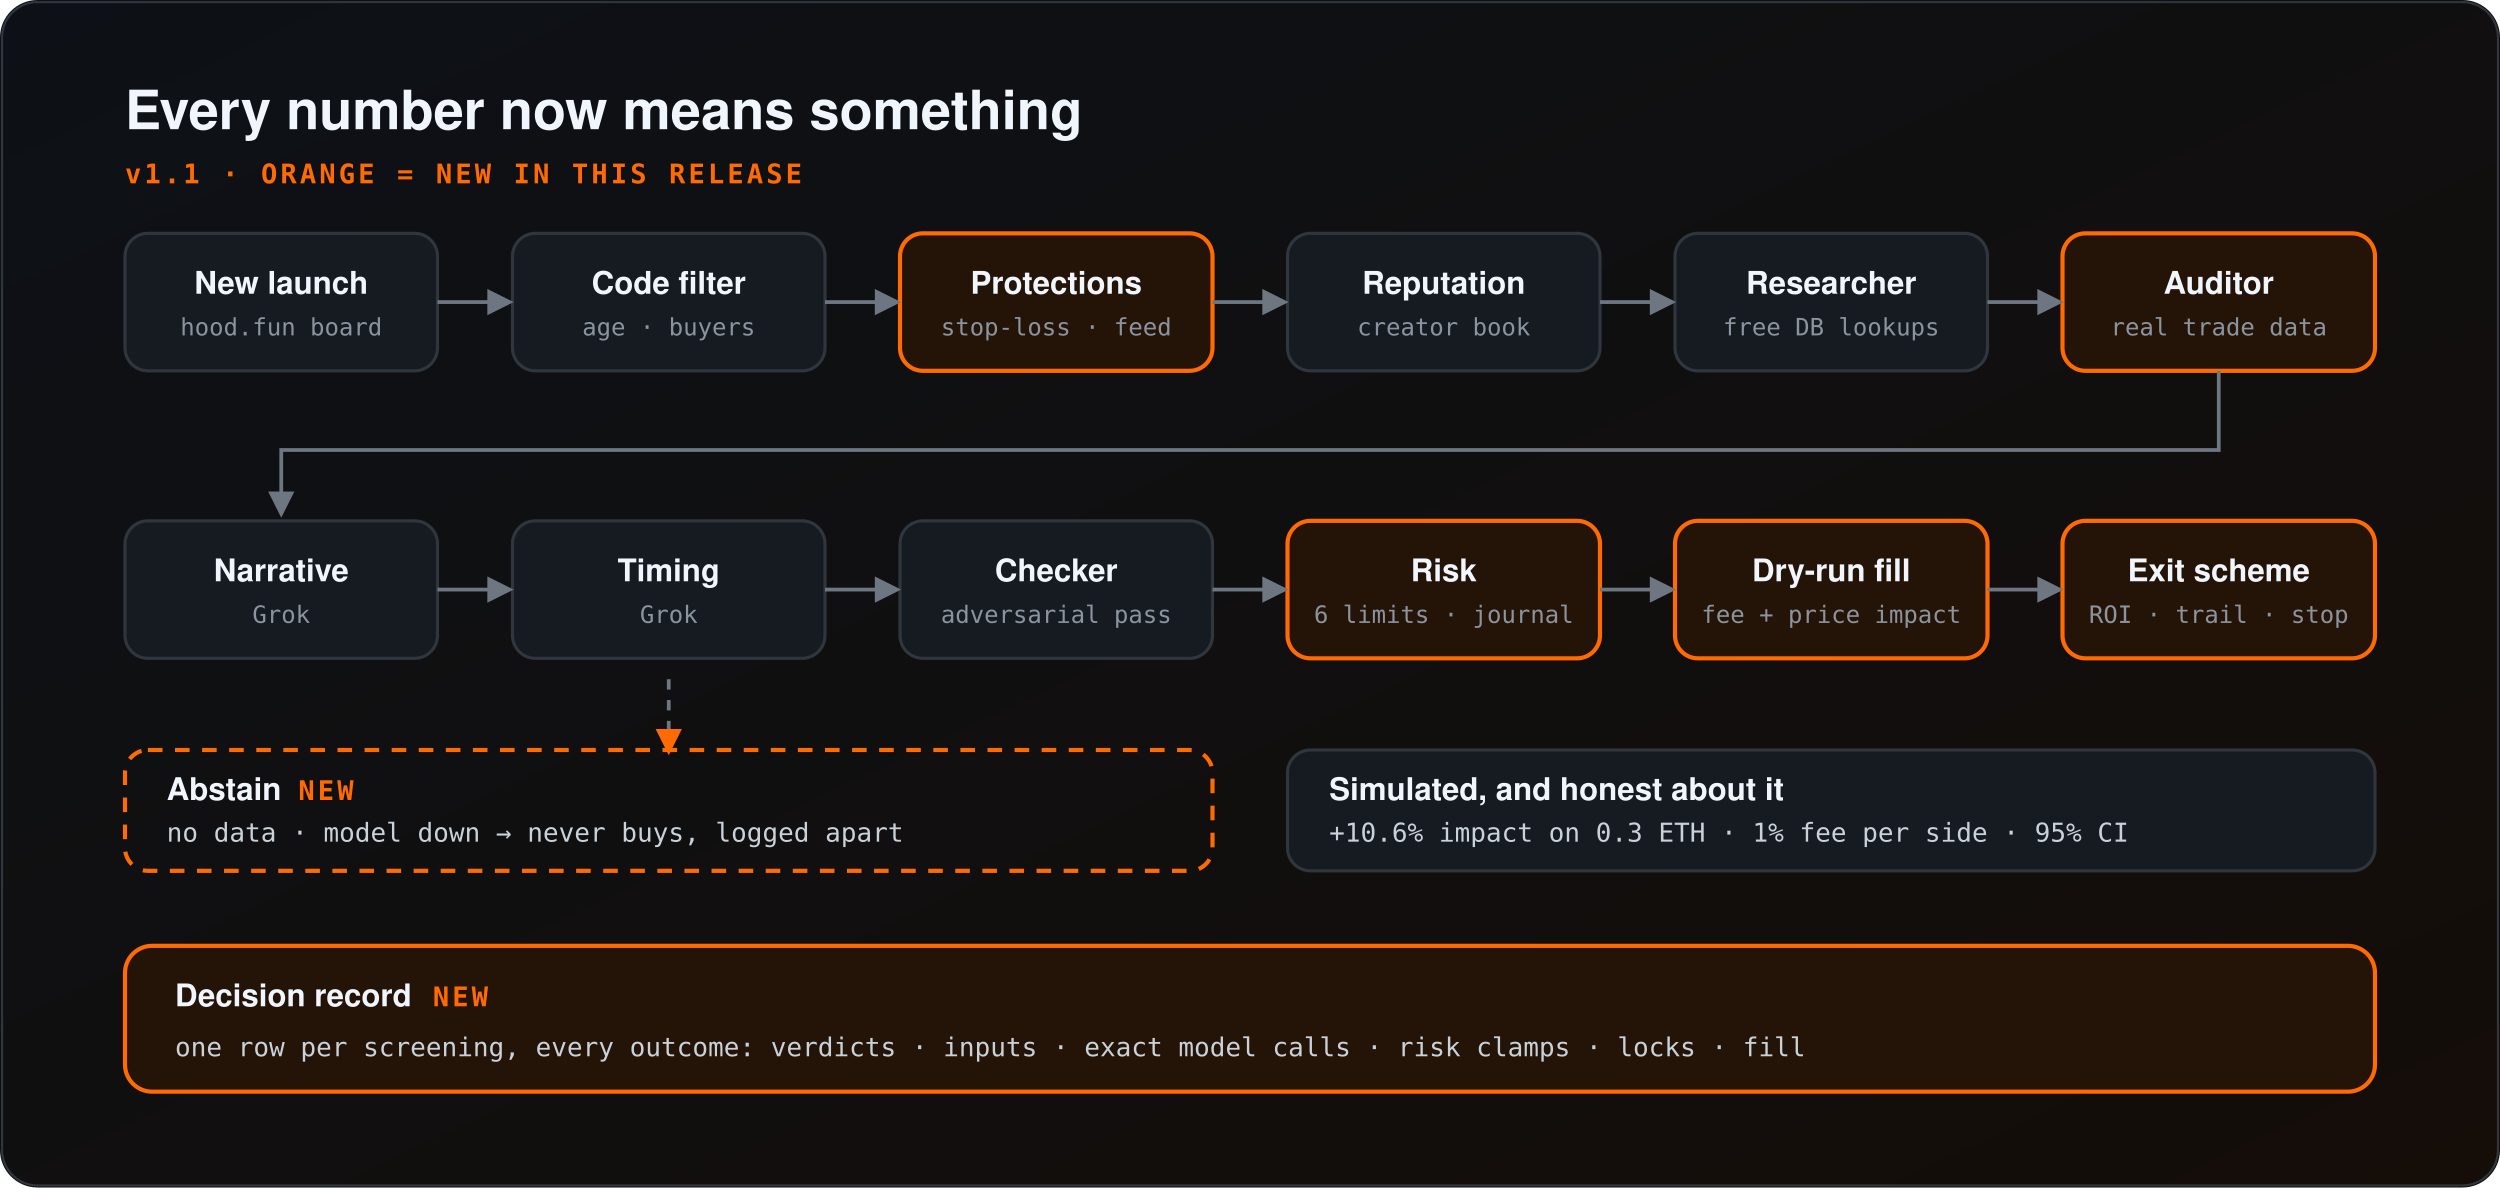
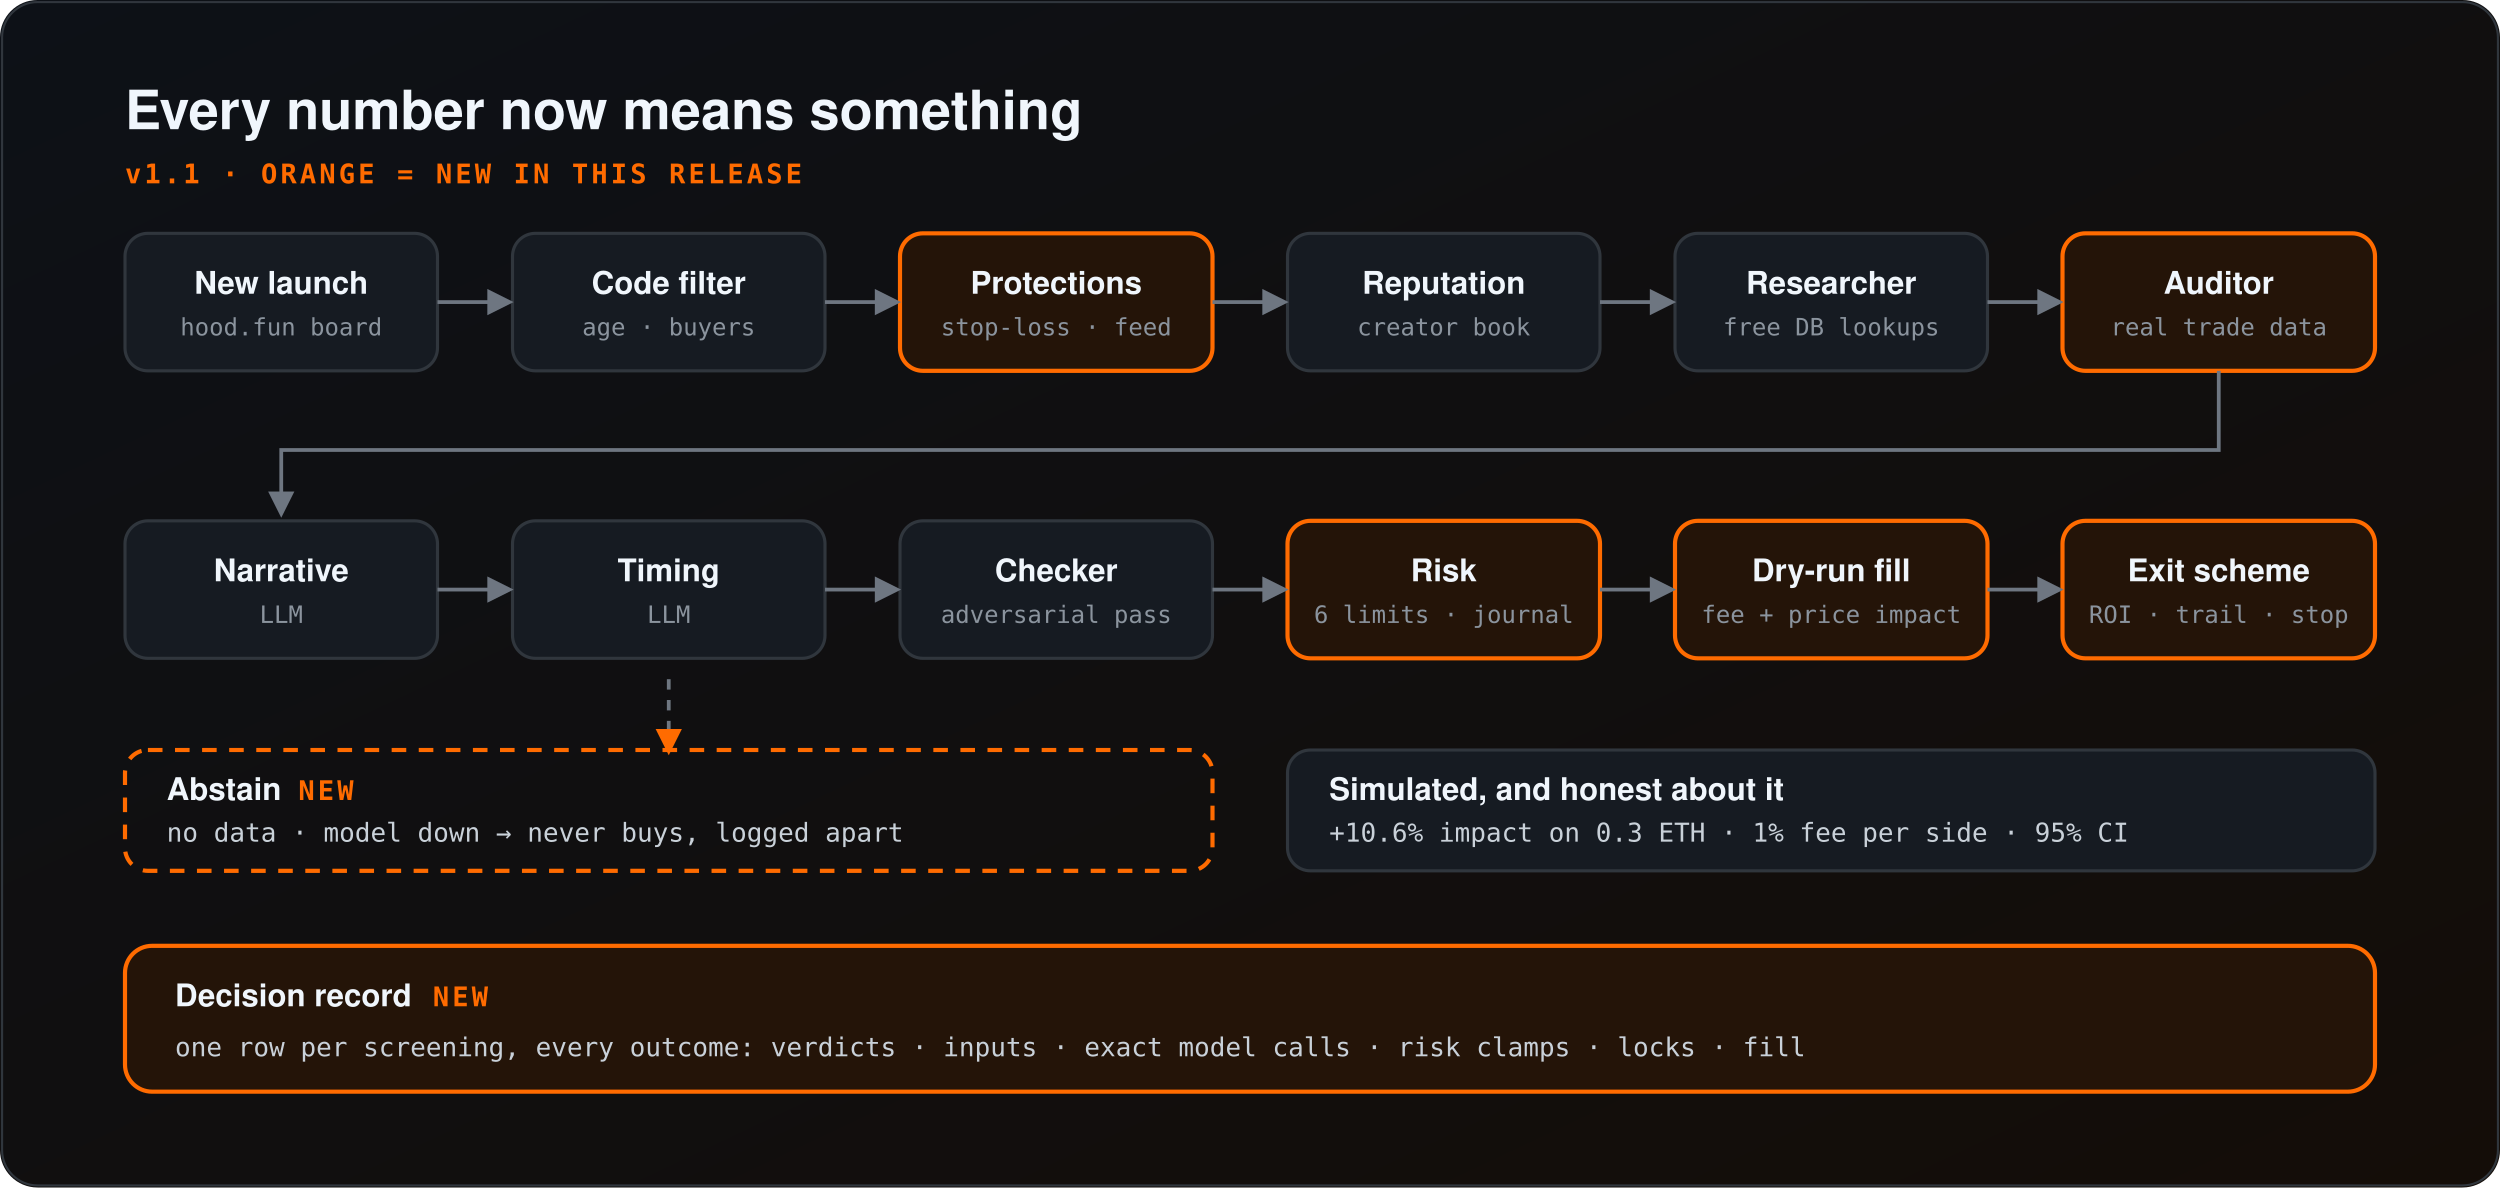
<svg xmlns="http://www.w3.org/2000/svg" viewBox="0 0 1200 570" width="1200" height="570" role="img" aria-labelledby="t d">
  <defs>
    <linearGradient id="bg" x1="0" y1="0" x2="1" y2="1">
      <stop offset="0" stop-color="#0d1117" />
      <stop offset="1" stop-color="#140d08" />
    </linearGradient>
    <marker id="arrow" viewBox="0 0 10 10" refX="8" refY="5" markerWidth="7" markerHeight="7" orient="auto-start-reverse">
      <path d="M0 0 L10 5 L0 10 z" fill="#6e7681" />
    </marker>
    <marker id="arrowOrange" viewBox="0 0 10 10" refX="8" refY="5" markerWidth="7" markerHeight="7" orient="auto-start-reverse">
      <path d="M0 0 L10 5 L0 10 z" fill="#ff6b00" />
    </marker>
    <style>
      .title { font: 700 26px -apple-system, "Segoe UI", Helvetica, Arial, sans-serif; fill: #f0f6fc; }
      .tag   { font: 600 13px ui-monospace, SFMono-Regular, Menlo, Consolas, monospace; fill: #ff6b00; letter-spacing: 1.5px; }
      .node  { fill: #161b22; stroke: #30363d; stroke-width: 1.5; }
      .new   { fill: #241408; stroke: #ff6b00; stroke-width: 2; }
      .name  { font: 600 15px -apple-system, "Segoe UI", Helvetica, Arial, sans-serif; fill: #f0f6fc; }
      .sub   { font: 400 11.5px ui-monospace, SFMono-Regular, Menlo, Consolas, monospace; fill: #8b949e; }
      .star  { fill: #ff6b00; }
      .note  { font: 400 12.5px ui-monospace, SFMono-Regular, Menlo, Consolas, monospace; fill: #c9d1d9; }
      .line  { stroke: #6e7681; stroke-width: 1.8; fill: none; }
    </style>
  </defs>
  <rect width="1200" height="570" rx="18" fill="url(#bg)" />
  <rect x="1" y="1" width="1198" height="568" rx="17" fill="none" stroke="#30363d" />
  <text x="60" y="62" class="title">Every number now means something</text>
  <text x="60" y="88" class="tag">v1.1 · ORANGE = NEW IN THIS RELEASE</text>
  <g>
    <rect x="60" y="112" width="150" height="66" rx="11" class="node" />
    <text x="135" y="141" text-anchor="middle" class="name">New launch</text>
    <text x="135" y="161" text-anchor="middle" class="sub">hood.fun board</text>
    <rect x="246" y="112" width="150" height="66" rx="11" class="node" />
    <text x="321" y="141" text-anchor="middle" class="name">Code filter</text>
    <text x="321" y="161" text-anchor="middle" class="sub">age · buyers</text>
    <rect x="432" y="112" width="150" height="66" rx="11" class="new" />
    <text x="507" y="141" text-anchor="middle" class="name">Protections</text>
    <text x="507" y="161" text-anchor="middle" class="sub">stop-loss · feed</text>
    <rect x="618" y="112" width="150" height="66" rx="11" class="node" />
    <text x="693" y="141" text-anchor="middle" class="name">Reputation</text>
    <text x="693" y="161" text-anchor="middle" class="sub">creator book</text>
    <rect x="804" y="112" width="150" height="66" rx="11" class="node" />
    <text x="879" y="141" text-anchor="middle" class="name">Researcher</text>
    <text x="879" y="161" text-anchor="middle" class="sub">free DB lookups</text>
    <rect x="990" y="112" width="150" height="66" rx="11" class="new" />
    <text x="1065" y="141" text-anchor="middle" class="name">Auditor</text>
    <text x="1065" y="161" text-anchor="middle" class="sub">real trade data</text>
  </g>
  <g class="line" marker-end="url(#arrow)">
    <path d="M210 145 H244" marker-end="url(#arrow)" />
    <path d="M396 145 H430" marker-end="url(#arrow)" />
    <path d="M582 145 H616" marker-end="url(#arrow)" />
    <path d="M768 145 H802" marker-end="url(#arrow)" />
    <path d="M954 145 H988" marker-end="url(#arrow)" />
  </g>
  <path d="M1065 178 V216 H135 V246" class="line" marker-end="url(#arrow)" />
  <g>
    <rect x="60" y="250" width="150" height="66" rx="11" class="node" />
    <text x="135" y="279" text-anchor="middle" class="name">Narrative</text>
-     <text x="135" y="299" text-anchor="middle" class="sub">Grok</text>
+     <text x="135" y="299" text-anchor="middle" class="sub">LLM</text>
    <rect x="246" y="250" width="150" height="66" rx="11" class="node" />
    <text x="321" y="279" text-anchor="middle" class="name">Timing</text>
-     <text x="321" y="299" text-anchor="middle" class="sub">Grok</text>
+     <text x="321" y="299" text-anchor="middle" class="sub">LLM</text>
    <rect x="432" y="250" width="150" height="66" rx="11" class="node" />
    <text x="507" y="279" text-anchor="middle" class="name">Checker</text>
    <text x="507" y="299" text-anchor="middle" class="sub">adversarial pass</text>
    <rect x="618" y="250" width="150" height="66" rx="11" class="new" />
    <text x="693" y="279" text-anchor="middle" class="name">Risk</text>
    <text x="693" y="299" text-anchor="middle" class="sub">6 limits · journal</text>
    <rect x="804" y="250" width="150" height="66" rx="11" class="new" />
    <text x="879" y="279" text-anchor="middle" class="name">Dry-run fill</text>
    <text x="879" y="299" text-anchor="middle" class="sub">fee + price impact</text>
    <rect x="990" y="250" width="150" height="66" rx="11" class="new" />
    <text x="1065" y="279" text-anchor="middle" class="name">Exit scheme</text>
    <text x="1065" y="299" text-anchor="middle" class="sub">ROI · trail · stop</text>
  </g>
  <g class="line">
    <path d="M210 283 H244" marker-end="url(#arrow)" />
    <path d="M396 283 H430" marker-end="url(#arrow)" />
    <path d="M582 283 H616" marker-end="url(#arrow)" />
    <path d="M768 283 H802" marker-end="url(#arrow)" />
    <path d="M954 283 H988" marker-end="url(#arrow)" />
  </g>
  <rect x="60" y="360" width="522" height="58" rx="11" fill="none" stroke="#ff6b00" stroke-width="2" stroke-dasharray="7 6" />
  <text x="80" y="384" class="name" fill="#f0f6fc">Abstain  <tspan class="tag" dx="4">NEW</tspan>
  </text>
  <text x="80" y="404" class="note">no data · model down  →  never buys, logged apart</text>
  <path d="M321 360 V326" class="line" stroke="#ff6b00" stroke-dasharray="5 5" marker-end="url(#arrowOrange)" transform="rotate(180 321 343)" />
  <rect x="618" y="360" width="522" height="58" rx="11" class="node" />
  <text x="638" y="384" class="name">Simulated, and honest about it</text>
  <text x="638" y="404" class="note">+10.6% impact on 0.3 ETH · 1% fee per side · 95% CI</text>
  <rect x="60" y="454" width="1080" height="70" rx="13" fill="#241408" stroke="#ff6b00" stroke-width="2" />
  <text x="84" y="483" class="name" font-size="17">Decision record  <tspan class="tag" dx="6">NEW</tspan>
  </text>
  <text x="84" y="507" class="note">one row per screening, every outcome:  verdicts · inputs · exact model calls · risk clamps · locks · fill</text>
</svg>
